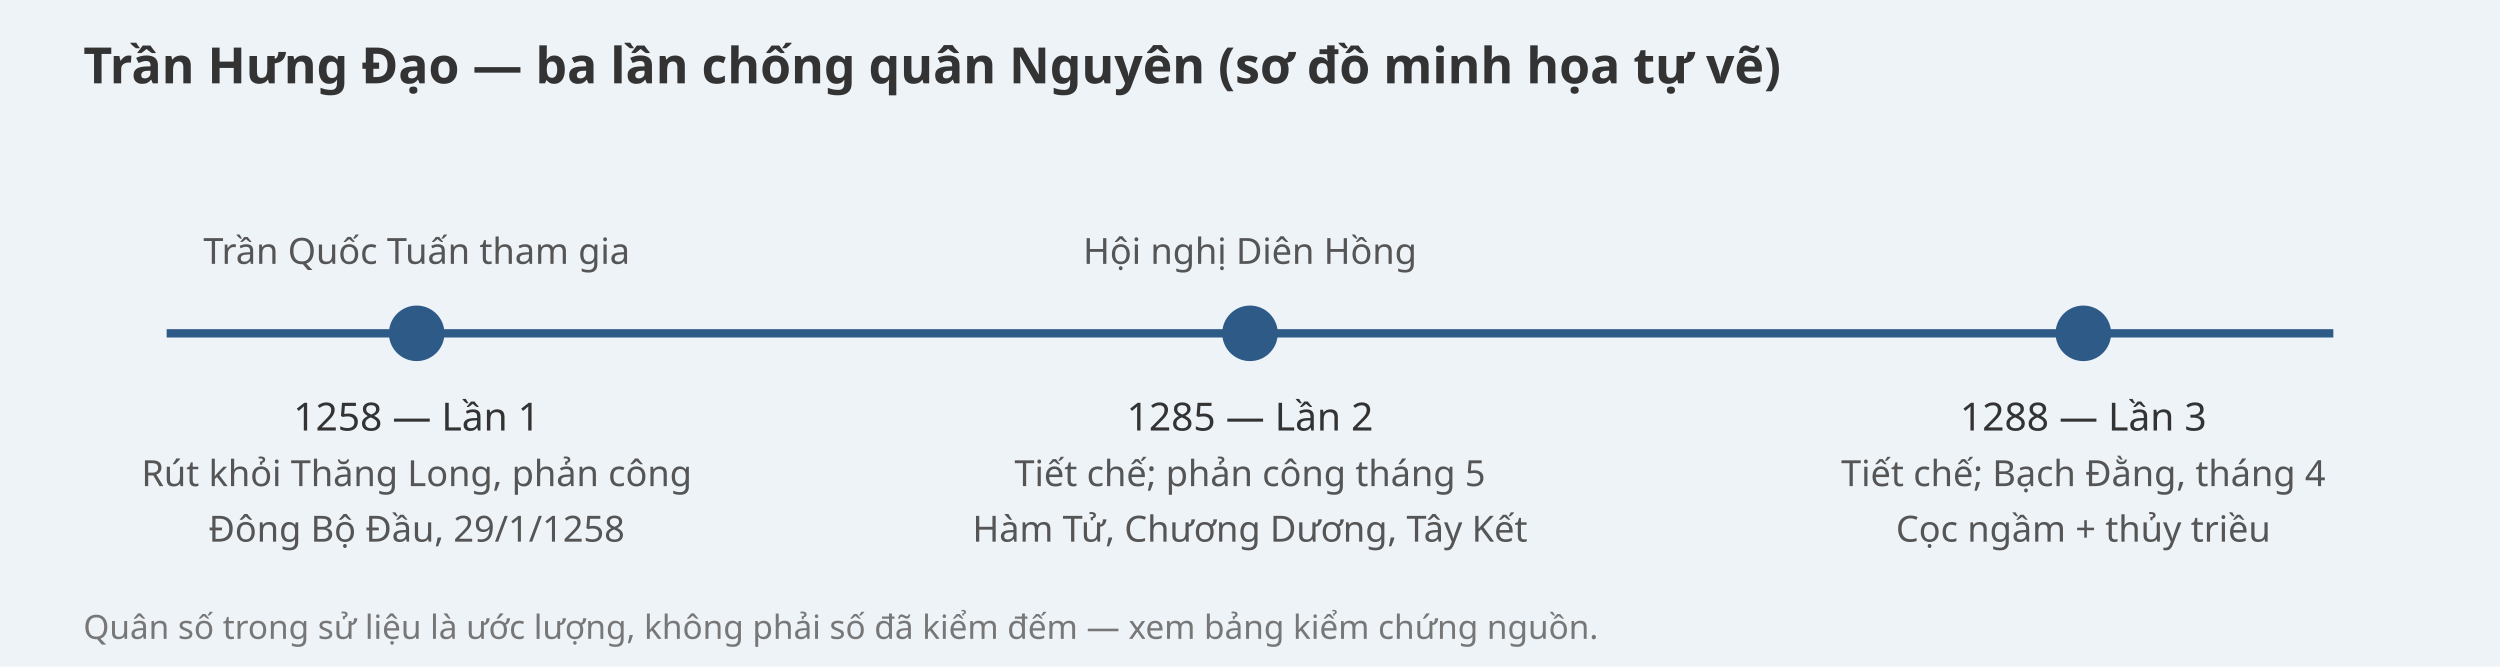
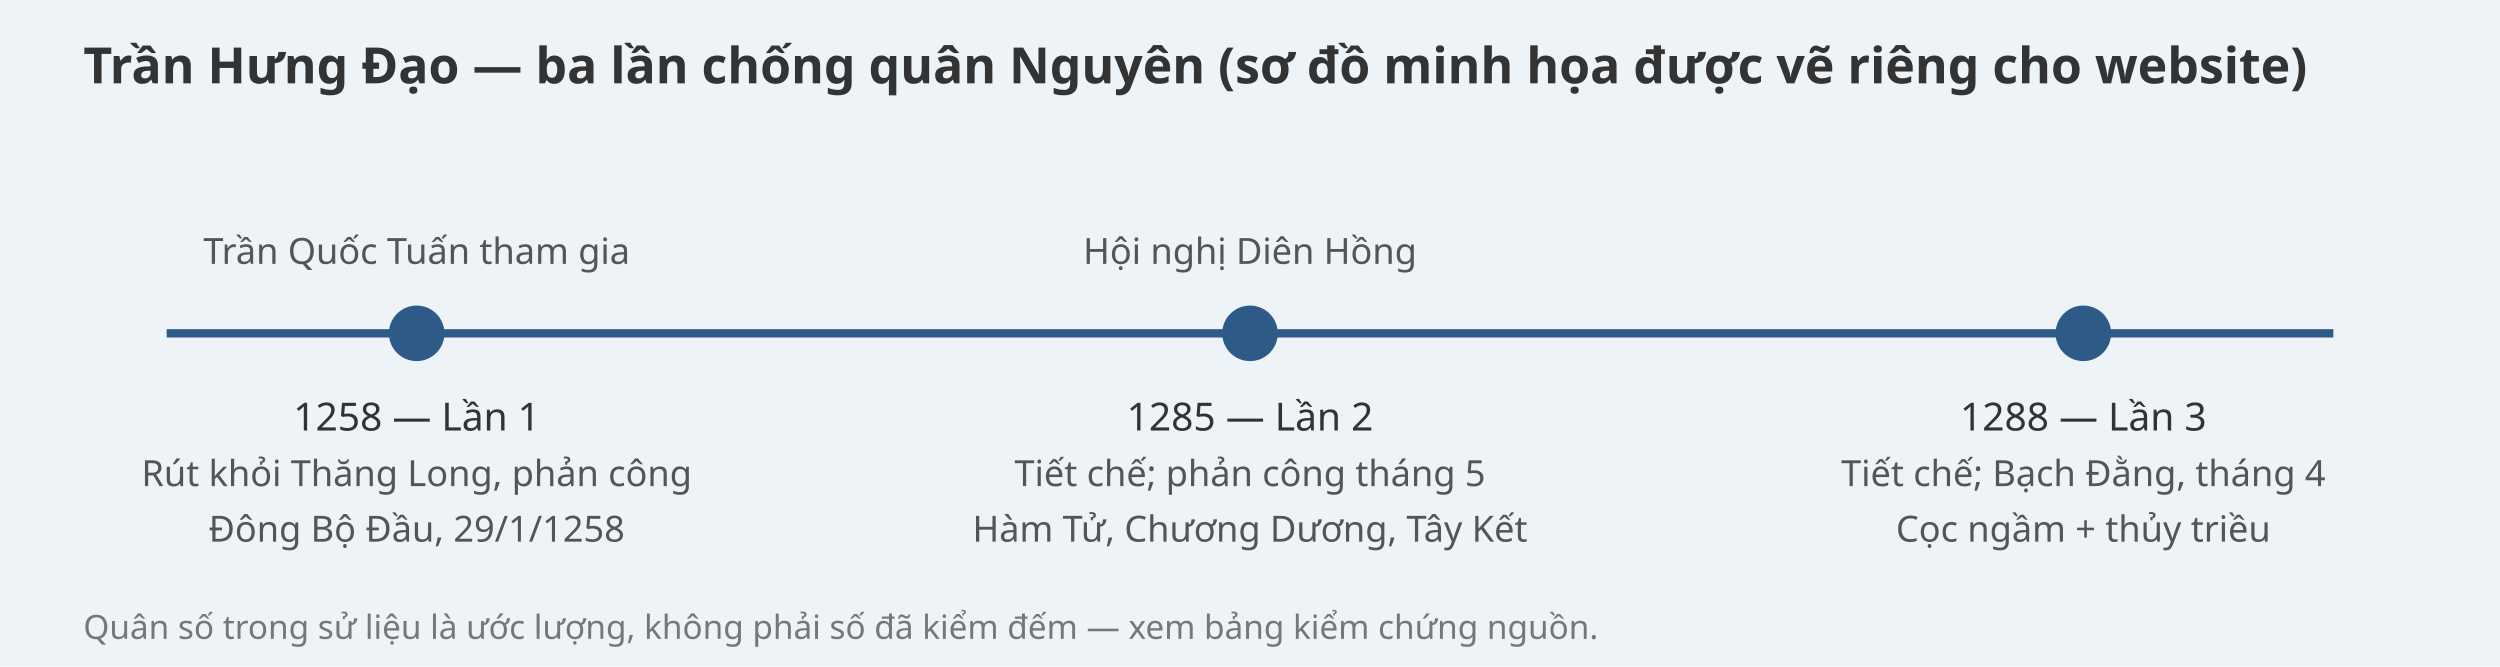
<svg xmlns="http://www.w3.org/2000/svg" width="900" height="240" viewBox="0 0 900 240" role="img" aria-label="Sơ đồ dòng thời gian ba lần chống quân Nguyên 1258, 1285, 1288">
  <rect width="900" height="240" fill="#eef3f8" />
-   <text x="30" y="30" font-family="sans-serif" font-size="18" font-weight="bold" fill="#333">Trần Hưng Đạo — ba lần chống quân Nguyên (sơ đồ minh họa tự vẽ)</text>
+   <text x="30" y="30" font-family="sans-serif" font-size="18" font-weight="bold" fill="#333">Trần Hưng Đạo — ba lần chống quân Nguyên (sơ đồ minh họa được vẽ riêng cho website)</text>
  <line x1="60" y1="120" x2="840" y2="120" stroke="#2e5a88" stroke-width="3" />
  <circle cx="150" cy="120" r="10" fill="#2e5a88" />
  <text x="150" y="155" text-anchor="middle" font-family="sans-serif" font-size="14" fill="#333">1258 — Lần 1</text>
  <text x="150" y="175" text-anchor="middle" font-family="sans-serif" font-size="13" fill="#555">Rút khỏi Thăng Long, phản công</text>
  <text x="150" y="195" text-anchor="middle" font-family="sans-serif" font-size="13" fill="#555">Đông Bộ Đầu, 29/1/1258</text>
  <text x="150" y="95" text-anchor="middle" font-family="sans-serif" font-size="13" fill="#555">Trần Quốc Tuấn tham gia</text>
  <circle cx="450" cy="120" r="10" fill="#2e5a88" />
  <text x="450" y="155" text-anchor="middle" font-family="sans-serif" font-size="14" fill="#333">1285 — Lần 2</text>
  <text x="450" y="175" text-anchor="middle" font-family="sans-serif" font-size="13" fill="#555">Tiết chế; phản công tháng 5</text>
  <text x="450" y="195" text-anchor="middle" font-family="sans-serif" font-size="13" fill="#555">Hàm Tử, Chương Dương, Tây Kết</text>
  <text x="450" y="95" text-anchor="middle" font-family="sans-serif" font-size="13" fill="#555">Hội nghị Diên Hồng</text>
  <circle cx="750" cy="120" r="10" fill="#2e5a88" />
  <text x="750" y="155" text-anchor="middle" font-family="sans-serif" font-size="14" fill="#333">1288 — Lần 3</text>
  <text x="750" y="175" text-anchor="middle" font-family="sans-serif" font-size="13" fill="#555">Tiết chế; Bạch Đằng, tháng 4</text>
  <text x="750" y="195" text-anchor="middle" font-family="sans-serif" font-size="13" fill="#555">Cọc ngầm + thủy triều</text>
  <text x="30" y="230" font-family="sans-serif" font-size="12" fill="#777">Quân số trong sử liệu là ước lượng, không phải số đã kiểm đếm — xem bảng kiểm chứng nguồn.</text>
</svg>
